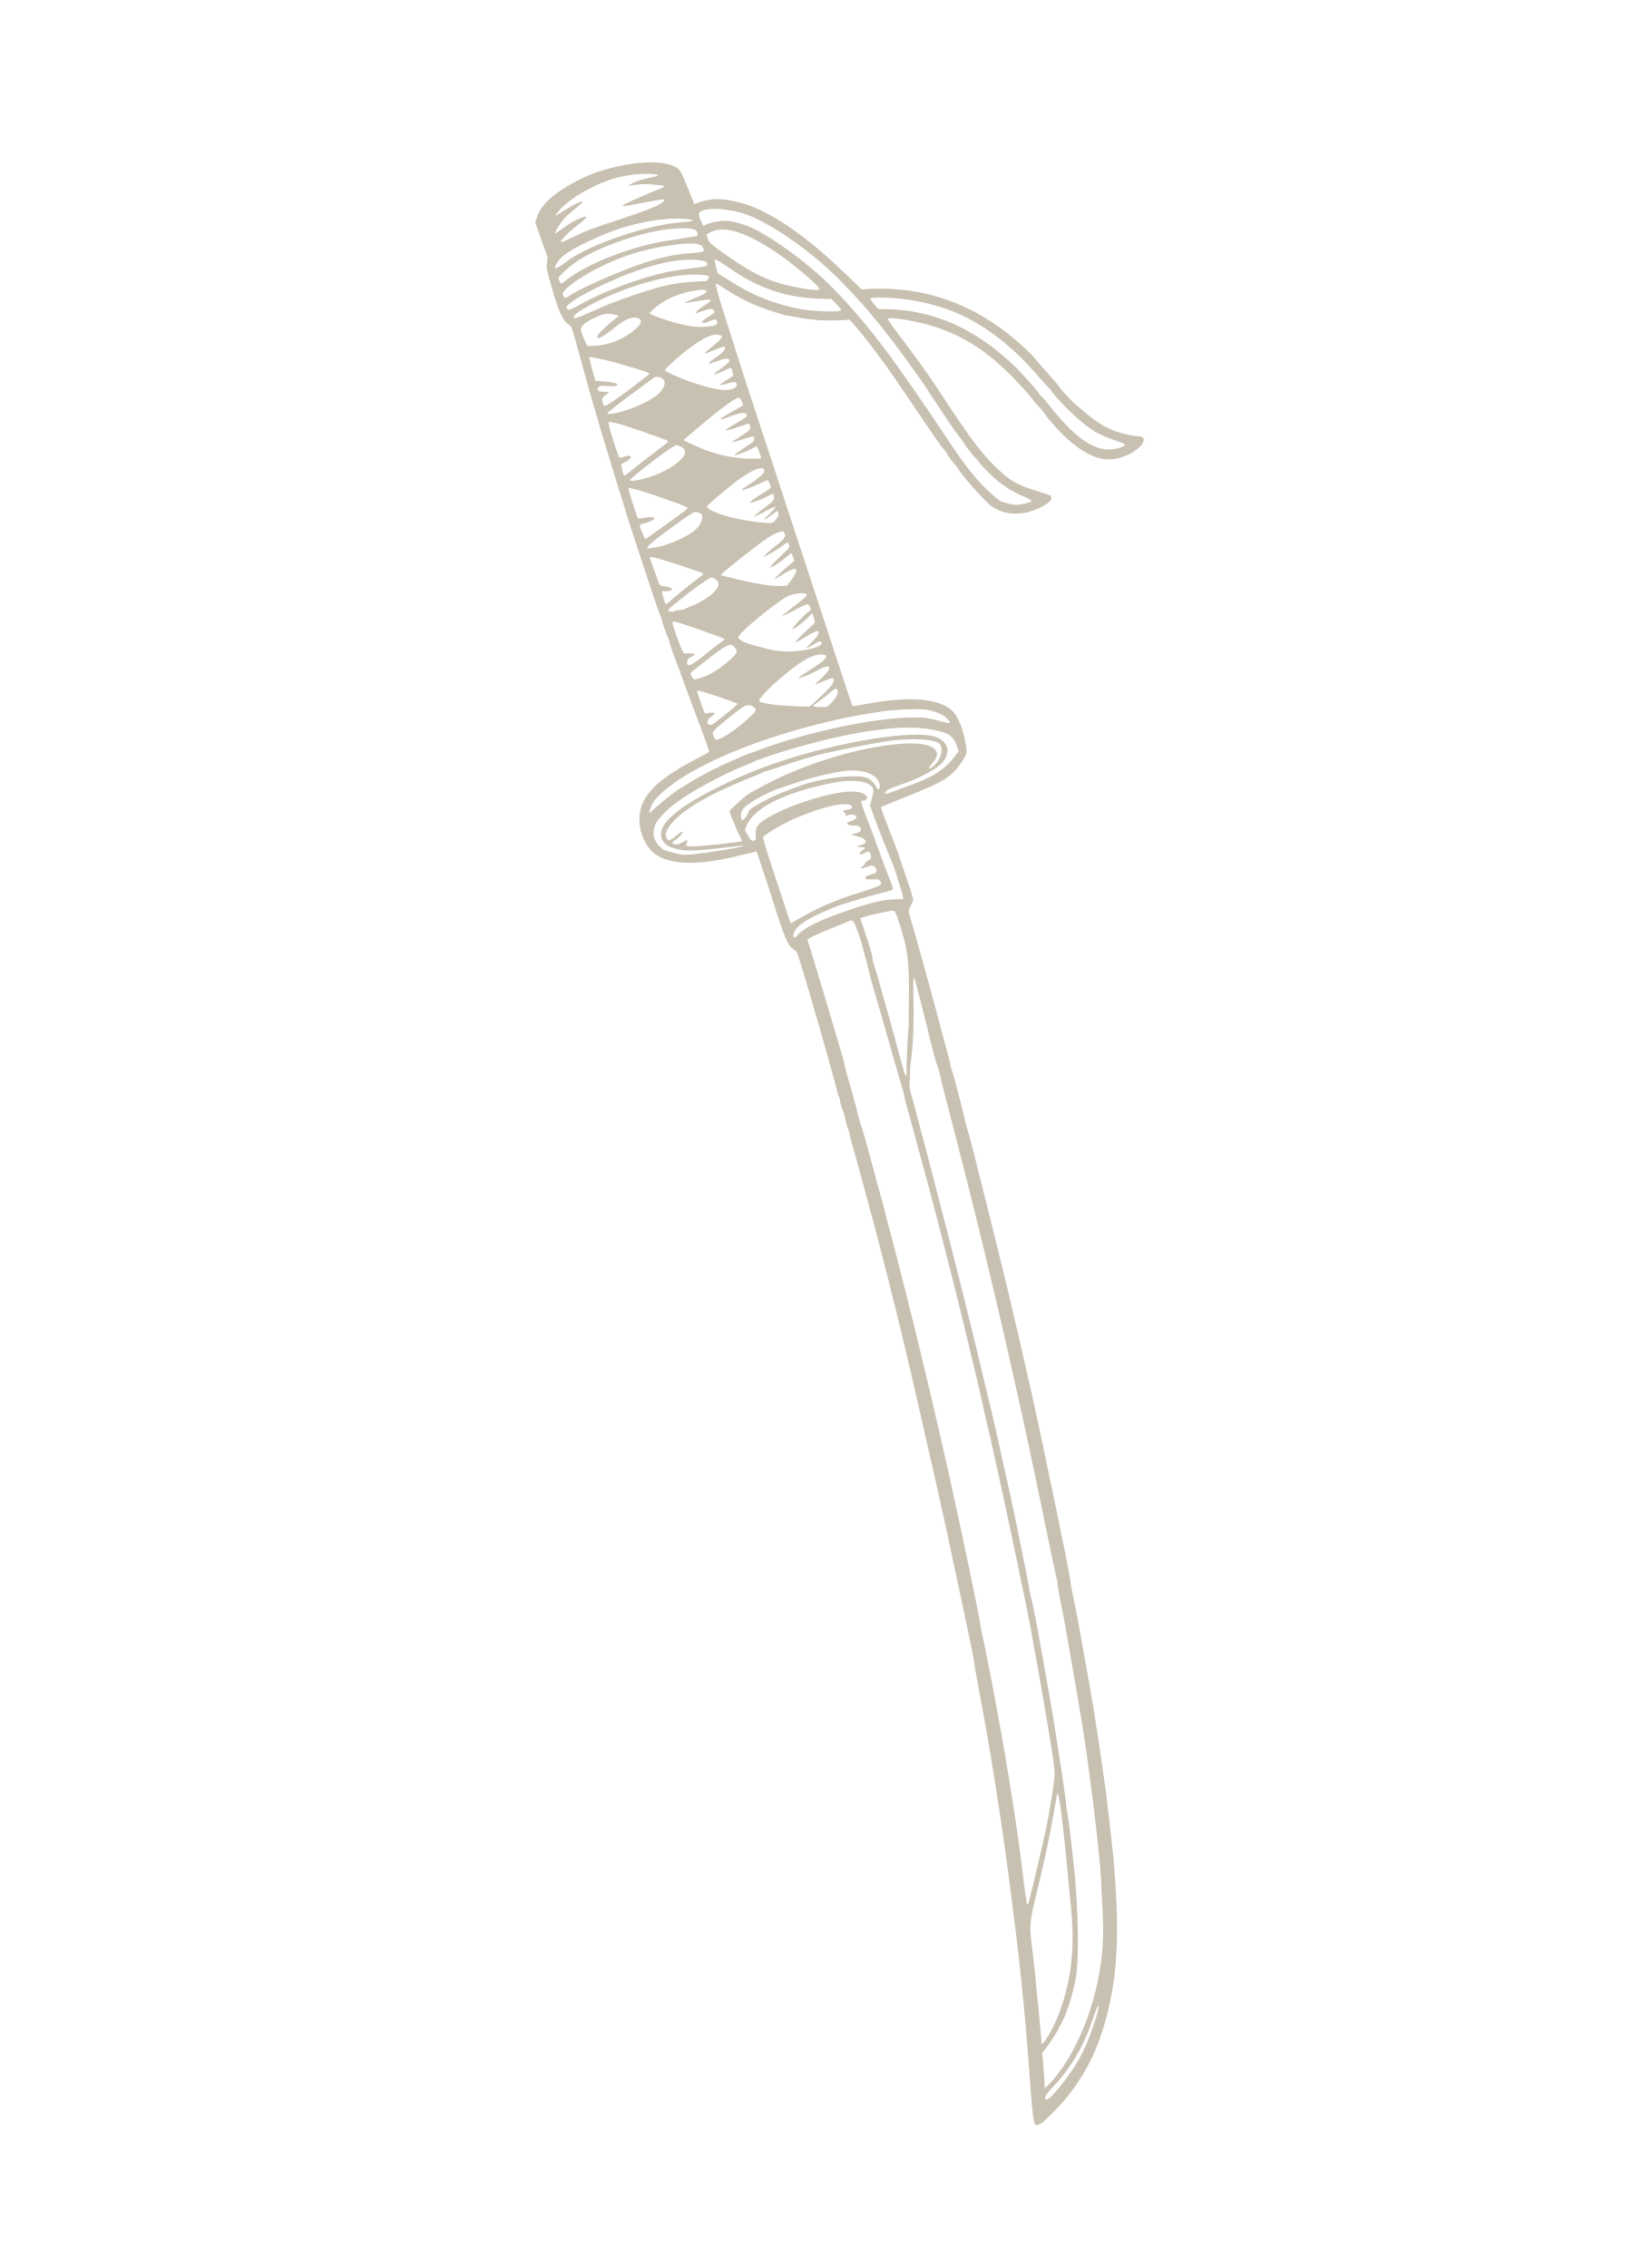
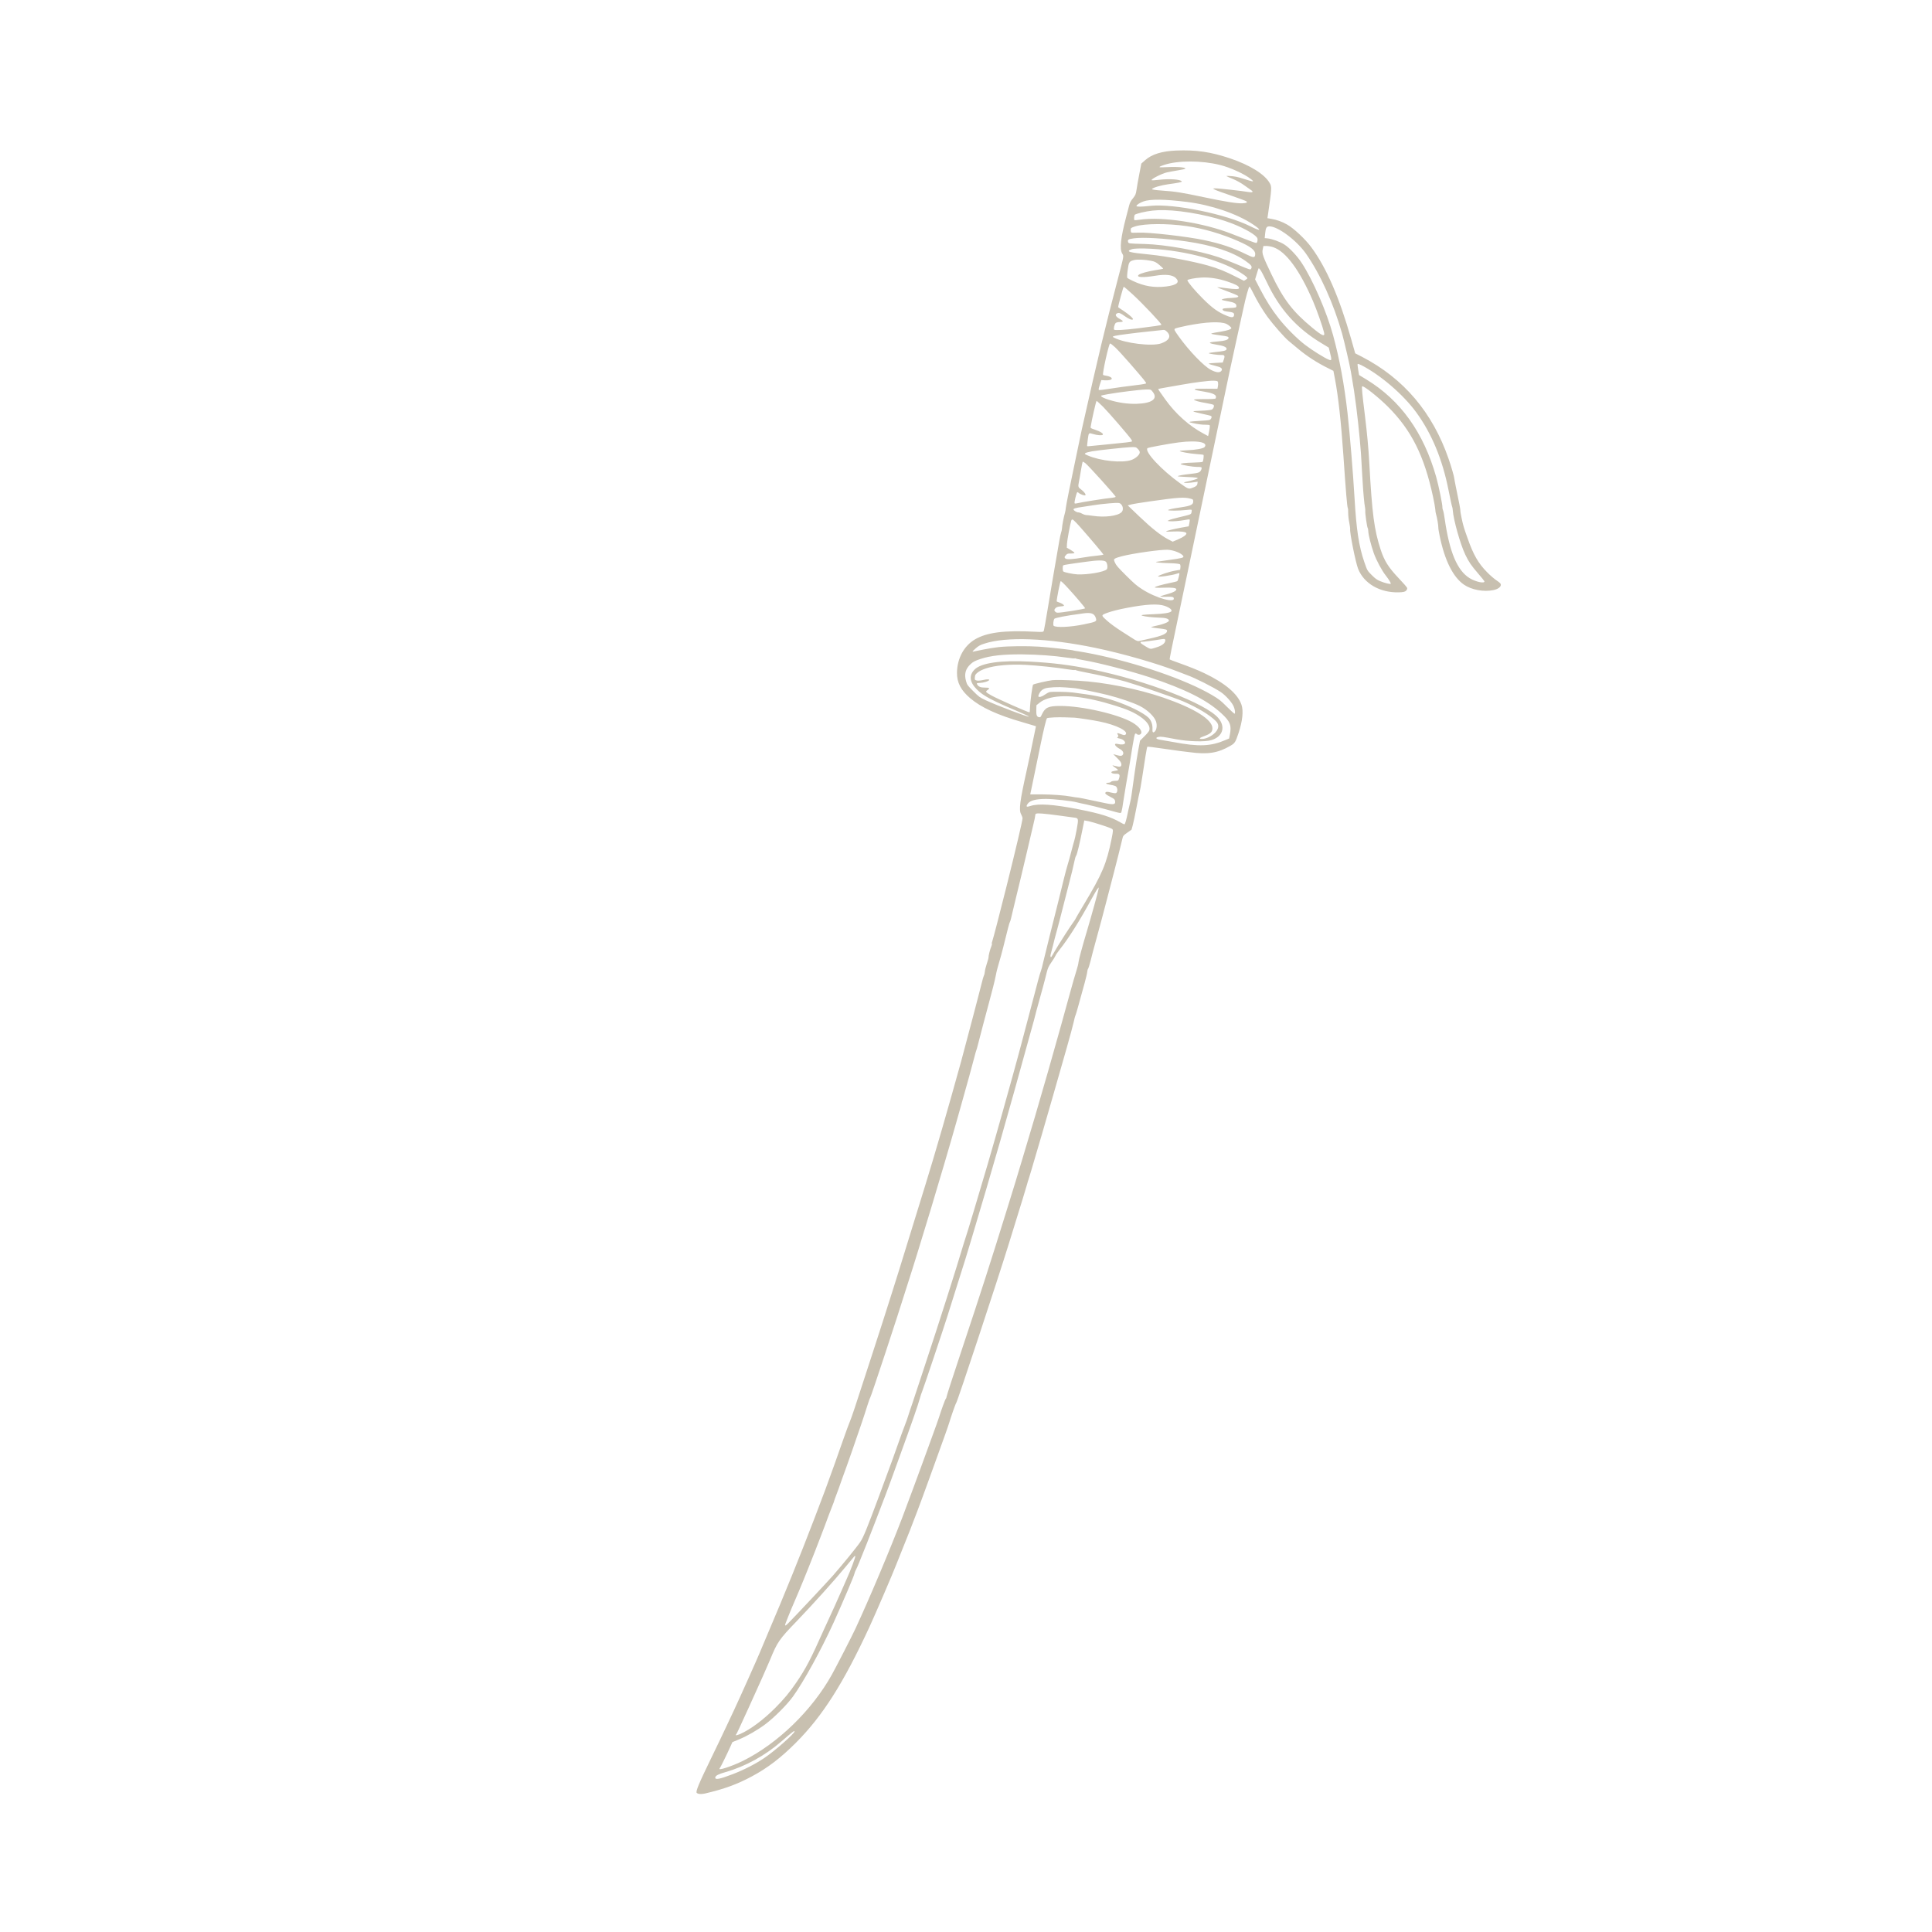
- <svg xmlns="http://www.w3.org/2000/svg" version="1.0" viewBox="200 -733 2069 2842" preserveAspectRatio="xMidYMid meet">
-   <g transform="rotate(-75, 1235.0, 688.5)">
+ <svg xmlns="http://www.w3.org/2000/svg" version="1.0" viewBox="-175 -722 2820 2820" preserveAspectRatio="xMidYMid meet">
+   <g transform="rotate(-45, 1235.0, 688.5)">
    <g transform="translate(0,1377) scale(0.1,-0.1)" fill="#c8c0b0" stroke="none">
      <path d="M22315 13273 c-71 -48 -157 -108 -190 -133 -52 -39 -68 -45 -125 -51 -47 -4 -79 -14 -115 -36 -27 -16 -95 -56 -150 -88 -269 -157 -395 -259 -415 -333 -13 -49 4 -37 -295 -212 -688 -403 -974 -578 -1940 -1190 -44 -28 -132 -86 -196 -128 -64 -42 -151 -99 -194 -127 -261 -169 -564 -371 -585 -390 -14 -13 -41 -31 -60 -42 -49 -26 -160 -101 -190 -129 -14 -12 -36 -27 -50 -33 -14 -6 -61 -36 -105 -67 -44 -32 -116 -82 -160 -113 -111 -77 -408 -288 -675 -479 -124 -89 -236 -167 -249 -174 -22 -12 -27 -8 -104 77 -300 333 -505 491 -700 542 -181 46 -378 -12 -528 -157 -105 -102 -143 -224 -128 -404 17 -206 108 -452 291 -783 36 -66 74 -135 82 -151 l16 -31 -178 -117 c-97 -65 -271 -178 -387 -252 -377 -240 -477 -318 -496 -385 -7 -23 -19 -49 -28 -58 -23 -23 -383 -246 -871 -539 -383 -230 -669 -397 -702 -413 -21 -9 -38 -21 -38 -26 0 -5 -15 -14 -32 -21 -39 -15 -129 -68 -143 -85 -5 -6 -43 -28 -84 -48 -41 -21 -87 -48 -102 -62 -16 -13 -38 -27 -50 -30 -12 -4 -60 -31 -108 -60 -47 -29 -129 -77 -181 -107 -52 -31 -174 -102 -270 -158 -153 -90 -374 -218 -565 -328 -144 -82 -766 -431 -880 -492 -44 -23 -138 -75 -210 -115 -234 -130 -676 -365 -1715 -912 -58 -31 -184 -96 -280 -146 -96 -49 -281 -145 -410 -212 -129 -67 -311 -160 -405 -207 -93 -47 -246 -125 -340 -173 -360 -185 -577 -293 -618 -308 -23 -8 -148 -66 -277 -128 -129 -63 -278 -134 -330 -158 -89 -42 -191 -89 -355 -166 -78 -36 -69 -32 -395 -178 -576 -257 -1083 -472 -1680 -712 -140 -56 -266 -108 -280 -114 -77 -33 -695 -269 -865 -330 -27 -10 -140 -50 -250 -90 -110 -40 -328 -117 -485 -171 -385 -133 -500 -181 -500 -207 0 -25 32 -62 78 -91 247 -153 425 -236 660 -307 249 -76 492 -108 802 -108 555 1 1102 123 1957 437 181 66 832 326 918 366 22 10 130 56 240 103 201 85 270 115 533 233 130 59 209 95 377 174 33 15 139 65 235 110 389 182 587 276 625 297 83 45 265 133 278 133 24 0 1688 837 2192 1103 638 336 705 372 788 418 38 22 70 39 73 39 3 0 128 68 604 328 208 114 779 430 1150 637 146 81 296 168 334 192 38 25 79 49 92 53 20 8 126 67 429 240 61 35 123 73 138 86 16 13 34 24 42 24 7 0 55 25 106 55 52 31 101 60 109 65 8 5 92 52 185 106 94 53 211 120 260 149 50 28 167 97 260 152 94 55 238 140 320 188 129 75 369 219 466 279 28 17 36 18 104 6 l74 -13 58 33 c32 18 134 85 228 149 93 64 177 119 186 123 10 4 86 58 171 120 233 173 367 268 376 268 5 0 69 -82 143 -182 74 -100 141 -189 149 -198 8 -9 47 -59 87 -111 162 -214 284 -303 490 -357 72 -19 88 -15 218 50 163 82 278 176 319 261 73 150 53 393 -58 707 -38 106 -82 209 -162 379 -30 62 -54 116 -54 121 0 6 137 97 547 364 76 49 340 222 588 384 247 162 486 318 530 347 149 97 669 437 765 500 52 34 154 100 225 147 136 88 332 217 570 373 310 204 453 296 725 470 157 100 349 223 427 273 156 101 287 175 295 166 3 -3 -9 -49 -28 -103 -43 -127 -79 -271 -99 -394 -21 -137 -38 -390 -30 -467 3 -36 10 -114 16 -175 15 -171 52 -345 113 -523 l24 -73 -69 -102 c-142 -209 -381 -507 -699 -872 -344 -394 -500 -578 -500 -592 0 -5 -21 -29 -46 -53 -25 -25 -65 -75 -89 -112 -25 -36 -49 -69 -55 -73 -38 -23 -292 -405 -331 -496 -90 -211 -22 -468 174 -657 51 -48 72 -62 96 -62 19 0 34 7 40 18 5 9 11 96 13 192 6 214 31 322 108 475 140 275 279 456 778 1013 140 156 282 327 439 528 198 254 267 338 278 336 24 -3 56 -280 56 -480 -1 -482 -132 -876 -463 -1389 -43 -67 -91 -136 -107 -154 -16 -17 -35 -43 -42 -57 -19 -39 -96 -147 -115 -163 -9 -7 -41 -52 -72 -99 -202 -307 -288 -564 -253 -755 24 -131 126 -280 246 -359 58 -39 113 -47 135 -21 11 13 10 29 -1 88 -8 40 -14 122 -13 182 1 181 39 324 151 555 74 156 81 167 147 270 27 41 54 80 61 85 12 10 71 96 201 295 35 52 67 100 72 105 17 20 90 152 140 255 314 645 368 1293 160 1950 l-34 105 109 195 c304 545 479 990 533 1355 22 147 14 377 -16 483 -23 84 -58 156 -105 222 l-32 46 41 30 c316 236 328 247 345 309 39 144 -18 388 -154 663 -132 266 -260 438 -476 638 -151 139 -288 212 -414 220 l-80 5 -130 -88z m353 -162 c189 -95 433 -340 575 -577 80 -133 159 -344 173 -464 8 -70 0 -62 -66 65 -52 101 -72 131 -130 195 -35 39 -35 38 14 -80 20 -48 42 -126 50 -180 9 -52 18 -107 21 -122 7 -41 -15 -34 -49 15 -48 69 -273 351 -302 377 l-27 25 7 -30 c4 -16 52 -121 107 -231 54 -111 99 -209 99 -218 0 -25 -16 -19 -61 21 -59 53 -157 188 -330 453 -192 294 -239 359 -367 506 -69 80 -99 120 -89 122 24 5 135 -56 215 -117 116 -89 167 -122 170 -112 11 32 -98 157 -217 251 -45 35 -81 68 -81 73 0 20 173 -36 240 -78 24 -15 84 -57 133 -92 49 -36 91 -62 95 -59 15 16 -78 121 -223 250 -49 43 -34 46 43 7z m-593 -162 c97 -46 242 -194 446 -456 219 -282 393 -635 449 -914 31 -157 7 -154 -45 4 -125 379 -558 1035 -825 1250 -104 83 -150 129 -143 140 7 12 67 0 118 -24z m-137 -93 c104 -65 177 -123 263 -212 206 -214 448 -576 563 -840 84 -193 129 -370 107 -413 -14 -25 -50 -46 -61 -34 -9 9 -67 137 -155 340 -178 411 -536 900 -807 1102 -32 24 -58 46 -58 49 0 13 45 52 60 52 9 0 48 -20 88 -44z m-203 -81 c128 -68 361 -299 531 -525 146 -194 283 -443 378 -688 72 -183 84 -272 42 -311 -42 -39 -55 -26 -96 94 -68 202 -148 364 -285 575 -139 215 -496 663 -604 759 -39 35 -71 68 -71 74 0 15 31 47 45 47 7 0 34 -11 60 -25z m-138 -109 c110 -84 319 -319 510 -574 228 -305 370 -586 409 -814 17 -98 13 -124 -18 -134 -26 -8 -24 -12 -109 196 -39 96 -90 213 -114 260 -136 272 -418 677 -624 895 -167 176 -163 172 -151 194 16 30 31 26 97 -23z m-131 -92 c19 -9 80 -64 136 -123 355 -373 652 -866 738 -1223 11 -46 20 -98 20 -117 0 -32 -1 -33 -32 -27 -17 3 -32 7 -34 9 -1 1 -20 58 -42 127 -54 166 -96 265 -172 402 -107 191 -340 534 -479 703 -208 253 -230 294 -135 249z m-89 -136 c39 -23 112 -103 163 -178 33 -48 39 -67 45 -133 4 -42 4 -77 0 -77 -3 0 -44 28 -91 63 -91 67 -197 127 -226 127 -52 0 15 -75 162 -180 127 -91 190 -170 190 -238 0 -87 -63 -82 -186 13 -140 110 -226 230 -288 403 -14 40 -26 79 -26 87 0 8 39 43 87 79 94 71 105 74 170 34z m-371 -343 c8 -208 -4 -605 -18 -605 -12 0 -100 66 -283 209 -159 125 -255 211 -255 228 0 16 58 53 85 53 10 0 34 -14 52 -32 39 -38 50 -32 35 21 -23 75 -13 109 28 96 27 -9 37 -31 50 -111 11 -68 31 -114 50 -114 16 0 11 87 -9 185 -11 50 -18 91 -17 93 17 17 263 158 268 153 4 -3 10 -83 14 -176z m-608 -242 c43 -27 224 -166 386 -298 82 -66 158 -128 170 -137 16 -13 21 -27 20 -64 -2 -87 -69 -107 -181 -53 -127 61 -375 377 -427 547 -9 26 -4 27 32 5z m-120 -114 c2 -46 -4 -190 -13 -319 -23 -322 -28 -373 -40 -377 -5 -1 -53 31 -105 73 -83 66 -273 211 -407 308 -23 17 -43 36 -43 41 0 6 29 25 64 42 l64 32 33 -38 c40 -45 77 -67 90 -54 12 12 -3 55 -31 91 -11 13 -20 30 -20 37 0 20 374 258 395 252 6 -2 11 -41 13 -88z m1611 -175 c87 -78 166 -186 226 -307 59 -119 72 -163 56 -187 -13 -20 -50 16 -143 138 -38 50 -72 92 -74 92 -5 0 9 -34 69 -165 25 -55 48 -110 51 -122 13 -43 -16 -33 -80 26 -63 60 -124 100 -124 83 0 -5 23 -41 50 -80 50 -71 61 -107 38 -130 -19 -19 -24 -16 -93 48 -35 33 -69 60 -75 60 -25 0 -20 -32 13 -72 53 -66 60 -84 41 -103 -31 -31 -55 -15 -86 59 -55 129 -72 230 -72 431 0 160 14 320 30 346 7 11 102 -53 173 -117z m1230 -173 c88 -88 136 -423 96 -657 -63 -360 -231 -804 -452 -1199 -61 -108 -246 -405 -303 -485 -145 -205 -186 -261 -309 -420 -171 -221 -423 -525 -526 -635 -11 -12 -49 -55 -85 -95 -36 -41 -83 -95 -106 -120 -78 -86 -210 -245 -228 -275 -11 -16 -27 -35 -36 -42 -22 -16 -150 -187 -150 -200 0 -6 -12 -23 -27 -39 -37 -40 -116 -172 -169 -282 -48 -101 -97 -262 -108 -357 -9 -73 -24 -135 -34 -135 -12 0 -53 67 -80 132 -22 52 -26 79 -26 154 0 91 0 92 57 209 107 220 253 418 563 766 235 264 616 713 800 944 263 330 478 642 657 956 175 307 361 777 422 1070 25 118 30 285 11 368 -17 76 -68 184 -111 238 l-26 31 56 46 c62 51 85 56 114 27z m-3579 -145 c0 -114 -33 -566 -46 -628 -3 -16 -9 -28 -13 -28 -11 0 -84 57 -281 220 -96 80 -187 155 -202 166 -16 12 -28 24 -28 28 0 3 34 31 76 63 81 61 77 61 111 -2 26 -50 74 -105 90 -105 23 0 11 57 -27 133 -30 59 -30 63 -13 75 70 52 319 209 326 205 4 -2 7 -59 7 -127z m184 77 c126 -88 375 -282 435 -340 54 -52 54 -52 47 -100 -16 -124 -127 -106 -289 47 -93 88 -175 196 -241 320 -41 76 -57 130 -40 130 4 0 43 -26 88 -57z m1521 -107 c237 -159 390 -300 424 -389 6 -16 11 -44 11 -64 0 -33 -1 -35 -27 -29 -27 7 -79 39 -190 120 -29 21 -53 34 -53 28 0 -5 34 -53 75 -107 66 -85 74 -100 62 -113 -21 -20 -68 4 -162 85 -107 91 -110 76 -14 -59 50 -69 62 -114 34 -124 -18 -7 -45 9 -143 89 -40 32 -75 57 -78 55 -6 -7 76 -116 110 -147 36 -34 33 -48 -18 -73 l-44 -21 -73 66 c-40 37 -77 67 -82 67 -7 0 11 -36 65 -127 28 -47 21 -78 -17 -78 -35 0 -67 41 -91 119 -35 111 -29 420 12 671 19 115 22 125 42 125 9 0 79 -42 157 -94z m1698 -79 c87 -175 37 -509 -145 -966 -46 -118 -166 -368 -210 -439 -37 -60 -55 -19 -73 173 -35 365 -6 584 129 967 97 275 116 316 166 349 l44 29 32 -31 c17 -17 43 -54 57 -82z m-367 -105 c-3 -21 -30 -106 -59 -188 -148 -409 -169 -787 -66 -1198 l29 -119 -41 -68 c-56 -94 -65 -100 -83 -57 -27 63 -75 271 -91 393 -21 149 -20 386 1 555 19 161 53 309 111 493 l47 148 70 38 c39 21 75 39 80 40 5 0 6 -16 2 -37z m-3607 -134 c95 -69 359 -282 436 -351 56 -51 60 -57 59 -97 -1 -29 -7 -48 -20 -57 -28 -21 -103 -16 -160 11 -127 59 -330 308 -404 496 -19 48 -19 50 -2 50 10 0 51 -24 91 -52z m-194 -50 c8 -51 -23 -650 -34 -661 -4 -4 -25 8 -47 26 -57 50 -380 284 -414 302 -17 9 -30 21 -30 28 0 12 122 87 141 87 5 0 9 -10 9 -22 0 -28 31 -93 44 -93 16 0 24 49 16 101 -9 55 -4 64 50 100 19 12 82 56 140 98 58 41 108 75 112 75 4 1 10 -18 13 -41z m1632 -65 c60 -43 142 -100 182 -128 142 -98 318 -235 360 -280 39 -42 41 -47 27 -67 -8 -11 -27 -29 -43 -39 l-27 -18 -112 114 c-61 63 -116 115 -123 115 -16 0 -5 -19 69 -122 68 -94 90 -149 70 -173 -7 -8 -18 -15 -25 -15 -7 0 -62 50 -121 111 -60 60 -110 106 -112 100 -5 -15 31 -79 92 -164 31 -43 56 -85 56 -92 0 -20 -38 -38 -66 -31 -13 4 -65 45 -115 92 -50 47 -93 84 -95 81 -3 -3 26 -54 65 -114 39 -59 71 -113 71 -120 0 -18 -32 -32 -55 -23 -11 4 -61 45 -110 90 -50 45 -99 86 -109 92 -17 9 -17 6 4 -28 39 -64 86 -127 124 -163 20 -19 36 -40 36 -45 0 -10 -35 -37 -101 -80 l-27 -17 -22 73 c-70 230 -84 492 -42 748 25 153 31 180 36 180 2 0 53 -35 113 -77z m-2116 -356 c31 -23 92 -67 135 -99 44 -31 127 -97 187 -148 97 -83 107 -94 107 -125 0 -46 -37 -88 -77 -88 -79 0 -230 117 -335 260 -25 34 -53 69 -62 78 -8 9 -20 33 -26 54 -5 21 -17 44 -24 51 -17 13 -30 65 -21 80 7 12 38 -4 116 -63z m-231 -225 c-14 -217 -37 -482 -42 -487 -1 -2 -37 24 -79 58 -41 34 -110 87 -153 117 -139 98 -201 154 -201 181 0 20 5 24 36 27 31 3 42 -2 72 -35 20 -20 39 -34 44 -30 4 5 0 36 -9 70 l-17 62 41 38 c36 33 232 168 283 195 15 8 22 7 28 -4 5 -9 4 -95 -3 -192z m1648 71 c210 -144 311 -222 391 -302 109 -108 137 -180 74 -189 -26 -4 -122 61 -216 149 -43 39 -80 70 -82 67 -8 -8 75 -128 139 -202 36 -41 66 -79 66 -83 0 -11 -66 -63 -81 -63 -6 0 -51 38 -99 84 -95 90 -150 133 -150 118 0 -19 98 -156 139 -197 23 -21 41 -44 41 -51 0 -7 -14 -17 -31 -23 -38 -13 -58 -4 -149 69 -83 67 -150 113 -156 108 -2 -3 39 -51 91 -107 85 -92 107 -121 90 -121 -11 0 -91 44 -133 72 -94 64 -42 0 61 -76 l40 -30 -22 -17 c-23 -19 -50 -15 -110 15 -38 20 -44 34 -64 156 -57 340 -44 710 24 710 6 0 68 -39 137 -87z m-3841 -245 c303 -152 714 -596 1105 -1191 227 -346 482 -807 612 -1107 20 -47 43 -98 51 -115 55 -113 151 -406 176 -532 16 -87 8 -227 -18 -283 -20 -46 -47 -80 -63 -80 -5 0 -8 66 -8 148 0 137 -2 156 -34 282 -110 423 -439 1099 -801 1645 -44 66 -99 146 -123 178 -24 31 -44 60 -44 62 0 11 -225 292 -316 395 -112 128 -311 323 -417 409 -43 35 -127 96 -186 135 -60 39 -117 77 -127 84 -16 11 -8 12 53 9 56 -3 86 -11 140 -39z m1701 -58 c37 -27 72 -53 77 -57 6 -5 62 -48 126 -96 135 -101 199 -166 199 -201 0 -30 -45 -86 -70 -86 -56 0 -256 142 -355 251 -45 50 -115 157 -115 176 0 15 47 63 62 63 5 0 39 -22 76 -50z m1484 -188 c333 -250 394 -304 443 -389 18 -31 18 -33 0 -53 -33 -36 -71 -24 -190 65 -95 71 -154 109 -160 103 -8 -8 108 -122 181 -180 35 -27 64 -54 64 -59 0 -5 -11 -16 -24 -24 -29 -19 -24 -22 -181 75 -60 38 -121 71 -134 75 l-24 7 19 -25 c28 -35 109 -103 171 -145 29 -19 53 -39 53 -43 0 -5 -18 -21 -40 -35 l-40 -26 -87 61 c-104 72 -192 125 -199 119 -2 -3 30 -35 72 -73 80 -72 130 -137 119 -154 -11 -19 -68 -11 -150 22 l-79 32 -22 70 c-37 121 -56 284 -62 534 l-5 234 42 -24 c23 -12 128 -88 233 -167z m-3380 126 c139 -70 281 -184 474 -379 170 -174 313 -339 434 -502 35 -48 68 -87 72 -87 4 0 8 -4 8 -10 0 -5 27 -47 59 -92 131 -183 380 -607 509 -863 246 -493 356 -821 369 -1111 8 -179 -16 -235 -141 -317 l-39 -26 -49 20 c-221 87 -350 206 -563 519 -44 63 -94 135 -112 159 -37 50 -32 76 10 48 31 -20 46 -40 160 -207 106 -155 270 -328 355 -373 153 -82 286 -12 299 157 23 278 -362 1141 -806 1811 -178 268 -327 460 -552 711 -287 319 -519 494 -657 494 -119 0 -182 -78 -182 -227 0 -138 37 -258 220 -711 23 -57 39 -106 37 -108 -11 -11 -214 440 -276 611 -34 95 -36 107 -36 225 0 120 1 127 29 178 52 93 121 133 223 129 50 -2 79 -11 155 -49z m1634 -184 c-6 -150 -24 -365 -31 -373 -8 -7 -306 209 -333 242 -8 9 -12 26 -10 39 2 18 10 24 34 26 24 2 41 -6 75 -34 40 -34 44 -35 47 -16 2 11 -6 40 -17 63 -12 23 -20 44 -18 45 28 28 243 172 250 167 6 -4 8 -59 3 -159z m-1679 32 c129 -64 294 -202 451 -376 107 -118 297 -353 386 -477 33 -46 63 -83 68 -83 4 0 8 -5 8 -10 0 -6 37 -66 83 -133 103 -151 252 -390 313 -499 101 -185 344 -683 392 -804 83 -211 132 -409 132 -536 0 -60 -29 -95 -87 -108 -73 -17 -189 15 -240 66 -38 38 -17 40 58 4 82 -38 122 -39 159 -2 91 91 21 392 -191 827 -169 347 -451 769 -703 1050 -126 141 -216 235 -261 272 -48 39 -230 153 -245 153 -14 0 -216 -154 -267 -203 -29 -28 -54 -49 -56 -46 -19 22 -192 472 -218 564 -28 101 -27 107 16 99 46 -8 45 5 -4 54 -43 42 -57 77 -46 112 6 20 8 19 47 -16 37 -33 93 -64 117 -64 24 0 -5 32 -58 64 -31 20 -64 47 -71 62 -14 25 -13 28 15 51 25 22 36 25 80 20 31 -3 81 -20 122 -41z m1324 -254 c83 -57 113 -79 245 -179 100 -74 122 -120 89 -183 -24 -47 -32 -45 -190 59 -164 107 -325 254 -325 297 0 16 60 64 81 64 8 0 53 -26 100 -58z m1239 8 c149 -88 474 -333 542 -408 60 -66 110 -187 94 -227 -8 -23 -36 -6 -191 112 -72 54 -137 103 -144 108 -28 16 29 -53 125 -154 58 -61 94 -107 92 -117 -2 -9 -15 -26 -29 -36 l-26 -20 -66 46 c-68 48 -212 119 -229 114 -18 -6 160 -139 225 -169 15 -7 27 -15 27 -18 0 -8 -88 -61 -102 -61 -7 0 -48 24 -92 54 -108 71 -193 119 -206 114 -6 -2 32 -43 85 -92 90 -83 132 -136 118 -150 -16 -16 -64 -2 -133 37 -42 24 -84 46 -94 50 -17 7 -17 6 -5 -10 8 -10 38 -40 68 -68 39 -37 53 -56 48 -68 -34 -90 -186 174 -237 413 -20 89 -23 136 -24 305 0 171 2 207 18 249 17 44 20 47 45 41 14 -3 55 -24 91 -45z m-732 -435 c64 -30 148 -80 257 -154 232 -158 359 -272 405 -364 35 -70 40 -127 12 -127 -31 0 -102 52 -212 154 -112 104 -149 132 -131 99 20 -38 88 -123 153 -192 65 -67 87 -108 73 -130 -12 -21 -101 18 -217 95 -21 13 -38 21 -38 18 0 -3 32 -46 71 -95 59 -74 69 -92 59 -104 -28 -34 -102 -6 -275 105 -55 35 -109 69 -121 76 -13 8 -25 30 -32 61 -5 26 -27 122 -47 213 -22 100 -39 206 -42 268 -7 119 -6 119 85 77z m5176 -62 c97 -297 131 -737 81 -1057 -59 -377 -214 -754 -469 -1135 -75 -112 -136 -207 -136 -212 0 -4 -13 -23 -29 -41 -93 -108 -272 -427 -329 -588 -39 -112 -50 -169 -62 -328 -5 -73 -12 -138 -15 -143 -21 -33 -97 84 -121 186 -48 207 62 476 354 866 35 46 68 95 73 109 6 14 16 30 23 35 25 20 181 255 250 378 329 590 423 1157 286 1725 l-30 123 46 65 c25 35 49 64 54 64 5 0 15 -21 24 -47z m-6599 -76 c47 -23 156 -122 220 -199 38 -46 74 -87 79 -93 21 -19 213 -310 279 -422 97 -164 184 -342 218 -445 39 -119 42 -259 7 -328 -25 -49 -77 -90 -114 -90 -38 0 -37 18 2 52 45 40 74 99 74 153 0 100 -75 325 -175 525 -84 165 -155 273 -346 519 -57 73 -211 231 -239 246 -14 7 -45 16 -70 20 -52 8 -93 31 -87 48 2 7 21 17 43 23 40 12 73 9 109 -9z m-75 -133 c200 -105 409 -364 621 -769 87 -167 124 -262 144 -370 23 -121 6 -208 -47 -236 -13 -7 -61 -12 -112 -11 l-91 0 -121 -83 c-67 -46 -189 -135 -271 -197 -273 -207 -302 -228 -325 -241 -13 -7 -63 -39 -113 -71 -135 -89 -187 -118 -195 -109 -4 4 -13 31 -20 58 -42 158 -113 295 -297 569 -208 310 -351 474 -461 530 -58 29 -59 42 -7 52 58 10 135 -35 240 -140 78 -79 247 -290 281 -351 6 -11 40 -66 77 -121 36 -56 107 -173 156 -260 120 -211 104 -191 138 -174 15 8 62 40 103 72 73 54 334 241 482 343 39 28 132 94 205 148 74 53 140 97 148 97 8 0 15 -8 15 -18 0 -23 19 -42 41 -42 48 0 62 91 33 204 -60 230 -348 691 -574 916 -121 121 -170 140 -273 103 -47 -17 -49 -17 -62 0 -19 27 -8 51 47 103 l50 47 60 -7 c40 -4 82 -18 128 -42z m-131 -259 c59 -54 144 -142 209 -215 33 -38 170 -223 217 -296 139 -209 203 -404 134 -404 -15 0 -26 13 -42 50 -25 56 -32 61 -41 25 -4 -16 -11 -22 -21 -19 -20 8 -19 -5 5 -41 25 -37 26 -90 3 -99 -18 -7 -55 23 -81 67 -36 60 -56 11 -30 -74 15 -51 -1 -89 -37 -89 -19 0 -31 11 -55 53 l-30 52 0 -81 c0 -66 -4 -86 -19 -105 -25 -30 -46 -20 -80 40 -13 23 -25 41 -26 39 -2 -2 1 -25 6 -52 5 -27 7 -51 5 -54 -3 -2 -20 8 -39 22 -19 14 -39 26 -45 26 -23 0 -11 -33 22 -64 40 -36 36 -55 -16 -82 -30 -15 -31 -15 -67 19 -20 19 -42 32 -49 30 -7 -3 -24 5 -38 18 -36 34 -41 15 -8 -31 49 -68 56 -86 43 -112 -13 -30 -43 -50 -64 -42 -9 4 -30 31 -47 60 -20 36 -36 54 -49 54 -24 0 -24 -18 1 -99 19 -59 19 -66 5 -88 -29 -43 -54 -27 -122 77 -184 283 -219 336 -233 350 -8 9 -32 41 -52 71 -59 86 -169 213 -289 335 l-111 111 74 48 c40 27 145 96 233 153 88 58 230 151 316 208 187 123 320 204 336 204 6 0 43 -29 82 -65z m1683 -123 c3 -8 159 -127 236 -181 40 -28 41 -45 3 -61 -35 -14 -91 1 -175 48 -48 26 -51 29 -68 97 -10 39 -18 78 -18 88 0 17 16 24 22 9z m-2801 -744 c30 -34 100 -123 156 -197 56 -75 112 -149 126 -166 51 -63 50 -64 -88 -160 -69 -47 -134 -89 -143 -92 -9 -4 -71 -39 -137 -78 -66 -39 -147 -85 -180 -102 -33 -17 -121 -68 -195 -113 -177 -108 -361 -219 -715 -430 -159 -95 -319 -192 -355 -215 -36 -24 -83 -51 -105 -61 -44 -20 -124 -66 -415 -237 -180 -105 -470 -274 -548 -319 -18 -10 -93 -53 -165 -95 -73 -42 -181 -104 -242 -138 -60 -34 -184 -103 -275 -155 -91 -51 -181 -102 -200 -113 -174 -98 -492 -275 -715 -397 -383 -209 -942 -510 -948 -510 -2 0 -44 -22 -93 -48 -352 -191 -1041 -547 -1709 -883 -242 -122 -456 -229 -475 -239 -19 -10 -64 -32 -100 -49 -36 -18 -76 -38 -90 -46 -14 -8 -70 -35 -125 -59 -55 -24 -165 -75 -245 -114 -151 -73 -212 -102 -745 -347 -461 -211 -586 -264 -668 -280 -84 -17 -402 -49 -632 -65 -135 -8 -806 -30 -957 -30 -54 0 -61 9 -20 27 15 6 54 24 87 38 59 26 130 55 375 153 176 71 522 219 785 337 151 67 166 74 307 139 42 19 105 47 140 62 35 14 68 30 73 34 6 4 42 21 81 38 39 17 146 67 238 112 92 44 169 80 171 80 4 0 354 170 590 286 83 41 192 96 244 124 52 27 100 50 106 50 18 0 1137 564 1505 758 47 24 155 81 240 124 85 44 187 97 225 118 39 21 111 59 160 85 50 26 155 82 235 125 80 42 179 95 220 117 250 133 952 516 1150 628 41 23 131 74 200 112 341 191 554 312 643 365 54 32 100 58 103 58 4 0 43 22 88 49 44 27 167 98 271 159 105 60 231 133 280 162 50 29 133 78 185 108 52 30 124 75 159 99 35 25 105 66 156 93 51 27 146 81 212 121 214 130 315 189 324 189 5 0 26 11 47 24 20 13 141 87 267 164 127 76 363 222 525 322 162 101 342 212 400 248 58 35 112 70 120 78 23 23 34 17 91 -48z m402 -560 c41 -64 153 -282 162 -319 6 -24 -2 -31 -107 -101 -311 -206 -455 -264 -966 -392 -123 -31 -227 -58 -232 -61 -4 -3 -24 -7 -44 -10 -21 -2 -121 -22 -224 -44 -159 -35 -224 -50 -366 -88 -29 -8 -14 20 20 37 17 9 64 36 105 61 41 26 128 77 194 114 66 37 197 114 290 170 94 56 215 128 270 160 168 98 287 171 344 209 29 20 60 36 69 36 17 0 169 93 342 209 58 39 106 71 107 71 0 0 17 -24 36 -52z m-601 -806 c-24 -18 -361 -209 -537 -304 -226 -122 -401 -223 -422 -242 -12 -12 -61 -41 -109 -66 -49 -25 -174 -94 -279 -154 -236 -135 -637 -361 -780 -440 -44 -25 -78 -44 -270 -151 -324 -181 -910 -501 -1190 -650 -49 -26 -112 -60 -140 -75 -70 -39 -150 -81 -560 -297 -670 -353 -1060 -554 -1880 -964 -340 -170 -626 -316 -635 -324 -9 -8 -24 -15 -33 -15 -13 0 -161 -69 -262 -122 -16 -9 -158 -76 -315 -149 -157 -72 -307 -143 -335 -156 -74 -36 -588 -271 -756 -347 -477 -213 -1175 -497 -1634 -665 -102 -38 -603 -199 -720 -232 -572 -163 -1265 -153 -1802 26 -179 60 -383 165 -321 165 13 0 227 73 337 115 l63 24 96 -40 c118 -49 280 -93 427 -115 155 -23 427 -23 570 0 264 42 776 191 1185 344 323 122 705 275 727 294 7 5 31 16 55 23 44 14 77 28 378 157 161 70 484 213 605 268 28 13 68 31 90 40 22 9 108 49 190 87 83 39 249 117 370 173 442 206 704 333 784 379 36 21 82 44 101 51 37 14 895 441 1045 520 50 26 205 107 345 180 405 210 474 246 675 355 534 288 839 455 1315 718 334 185 974 545 1345 757 99 56 216 123 260 147 44 25 85 49 90 53 6 4 46 28 90 52 164 92 372 211 442 255 60 36 89 47 160 59 49 9 96 20 106 25 10 6 57 14 105 20 206 23 498 89 847 192 83 24 161 45 175 45 l25 2 -23 -18z m-9394 -4373 c-4 -11 -191 -96 -303 -138 -27 -11 -115 -45 -195 -76 -136 -53 -298 -115 -450 -170 -36 -13 -94 -35 -130 -48 -435 -168 -592 -217 -831 -262 -174 -33 -304 -45 -485 -45 -243 0 -476 34 -626 92 -53 21 -74 38 -48 38 11 0 72 22 415 150 335 125 624 236 705 270 260 109 304 117 680 124 352 7 795 31 1050 55 236 23 222 23 218 10z m-3567 -888 c265 -147 580 -239 899 -261 199 -14 242 -19 235 -31 -15 -23 -394 0 -582 36 -157 30 -332 86 -503 162 -184 82 -242 122 -208 145 22 15 68 0 159 -51z" />
    </g>
  </g>
</svg>
